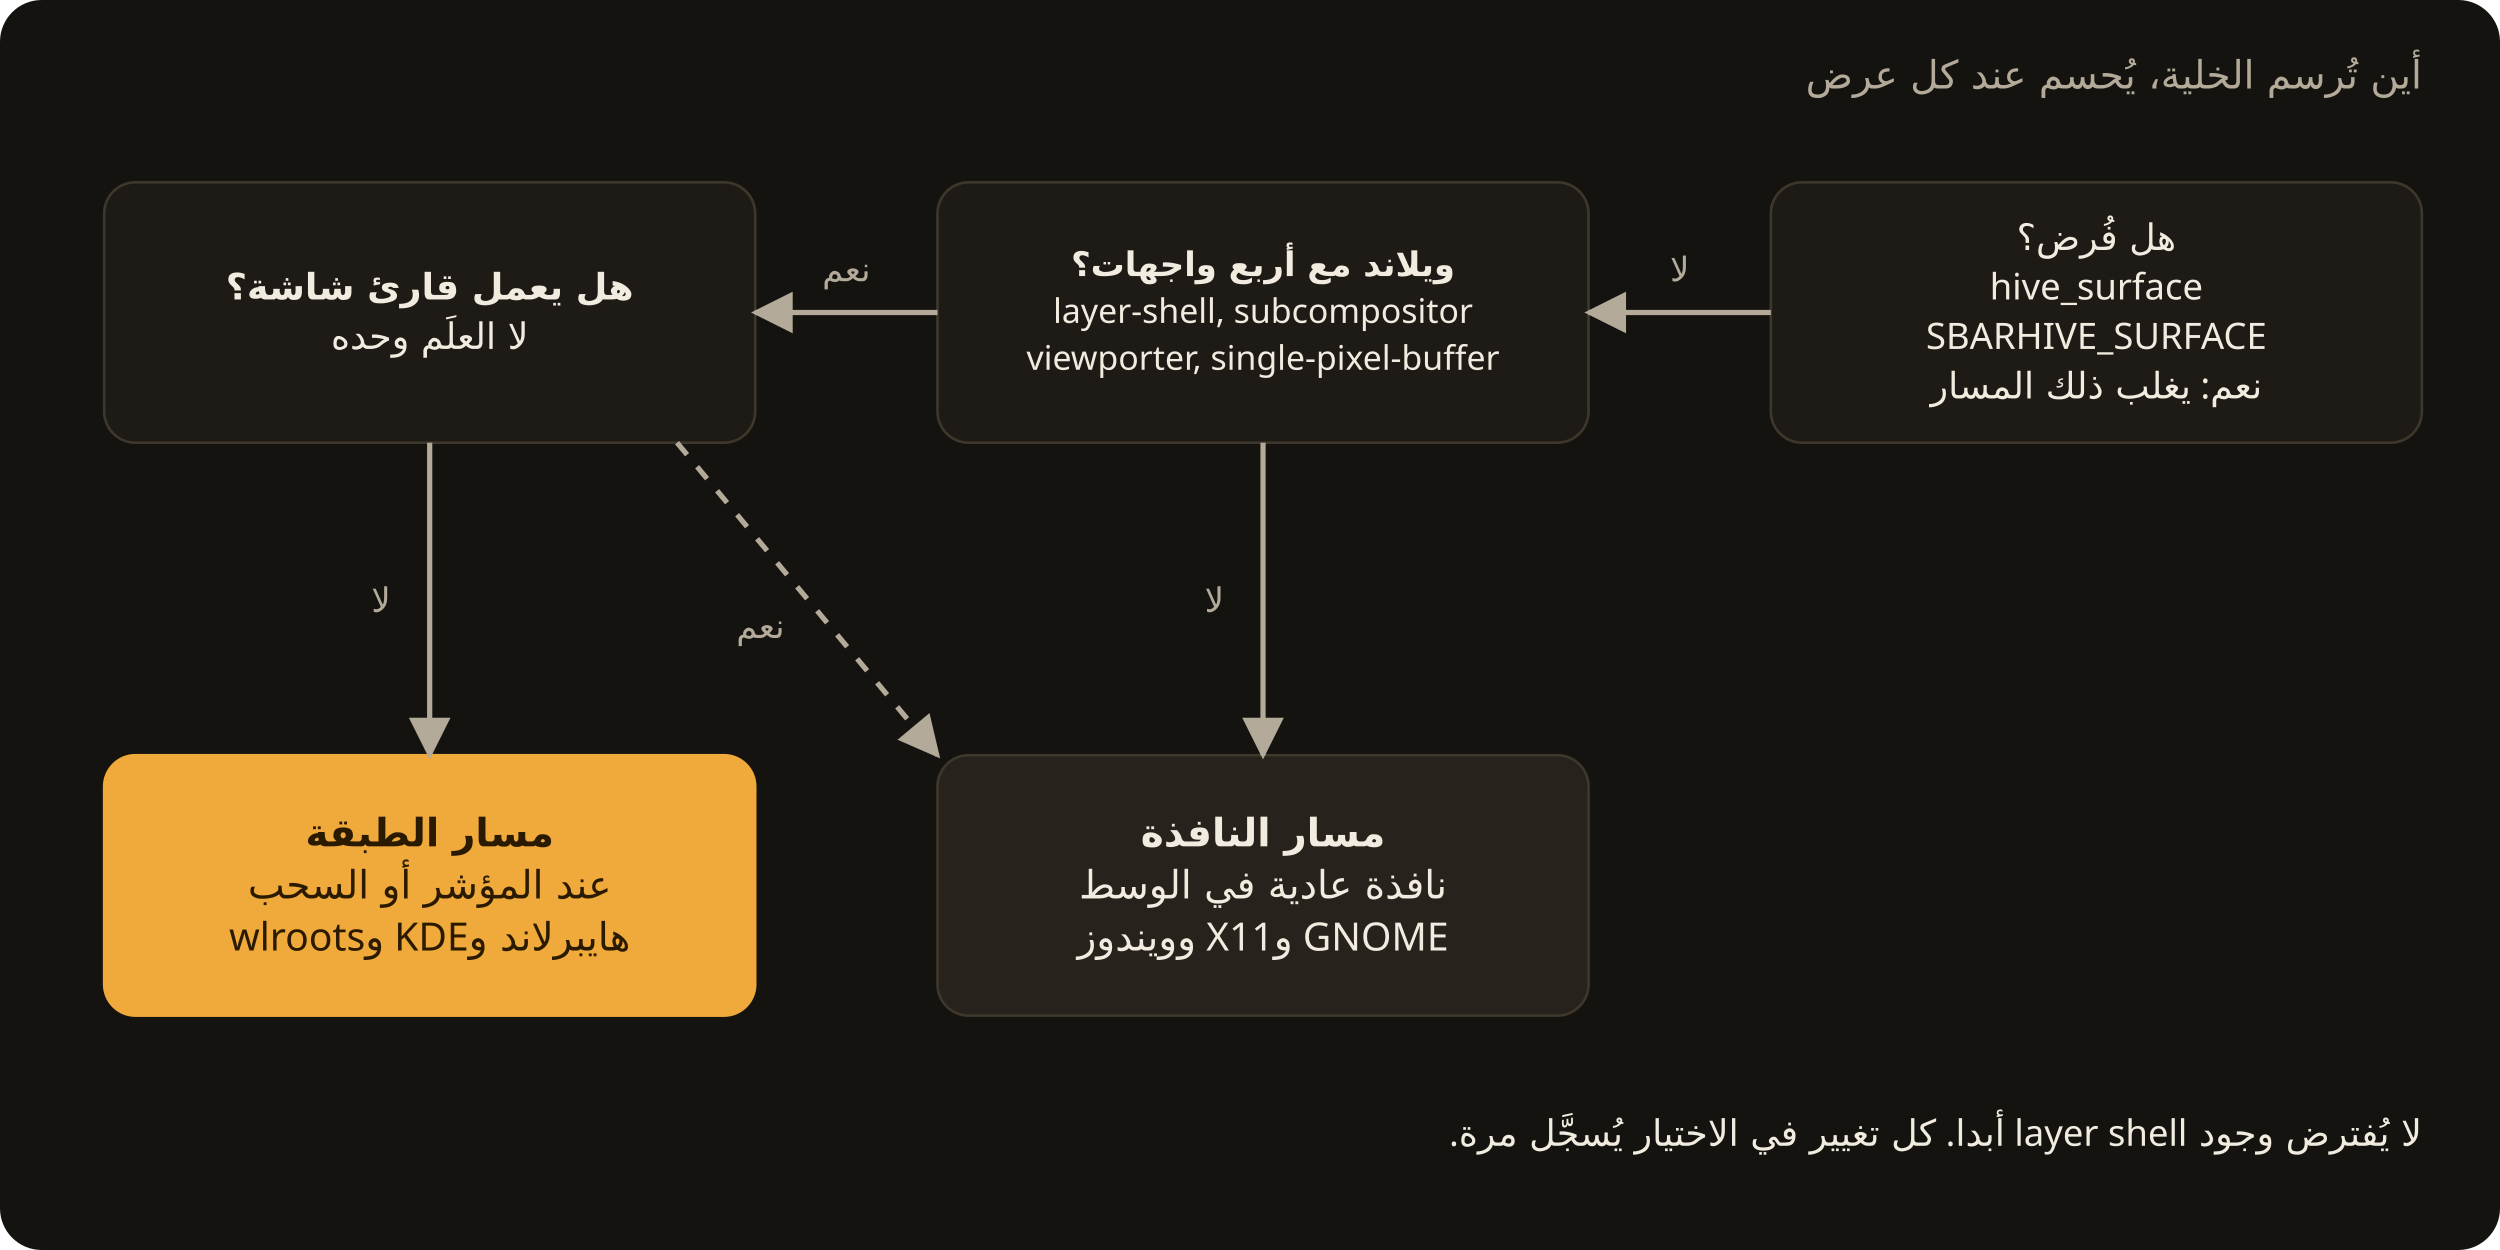
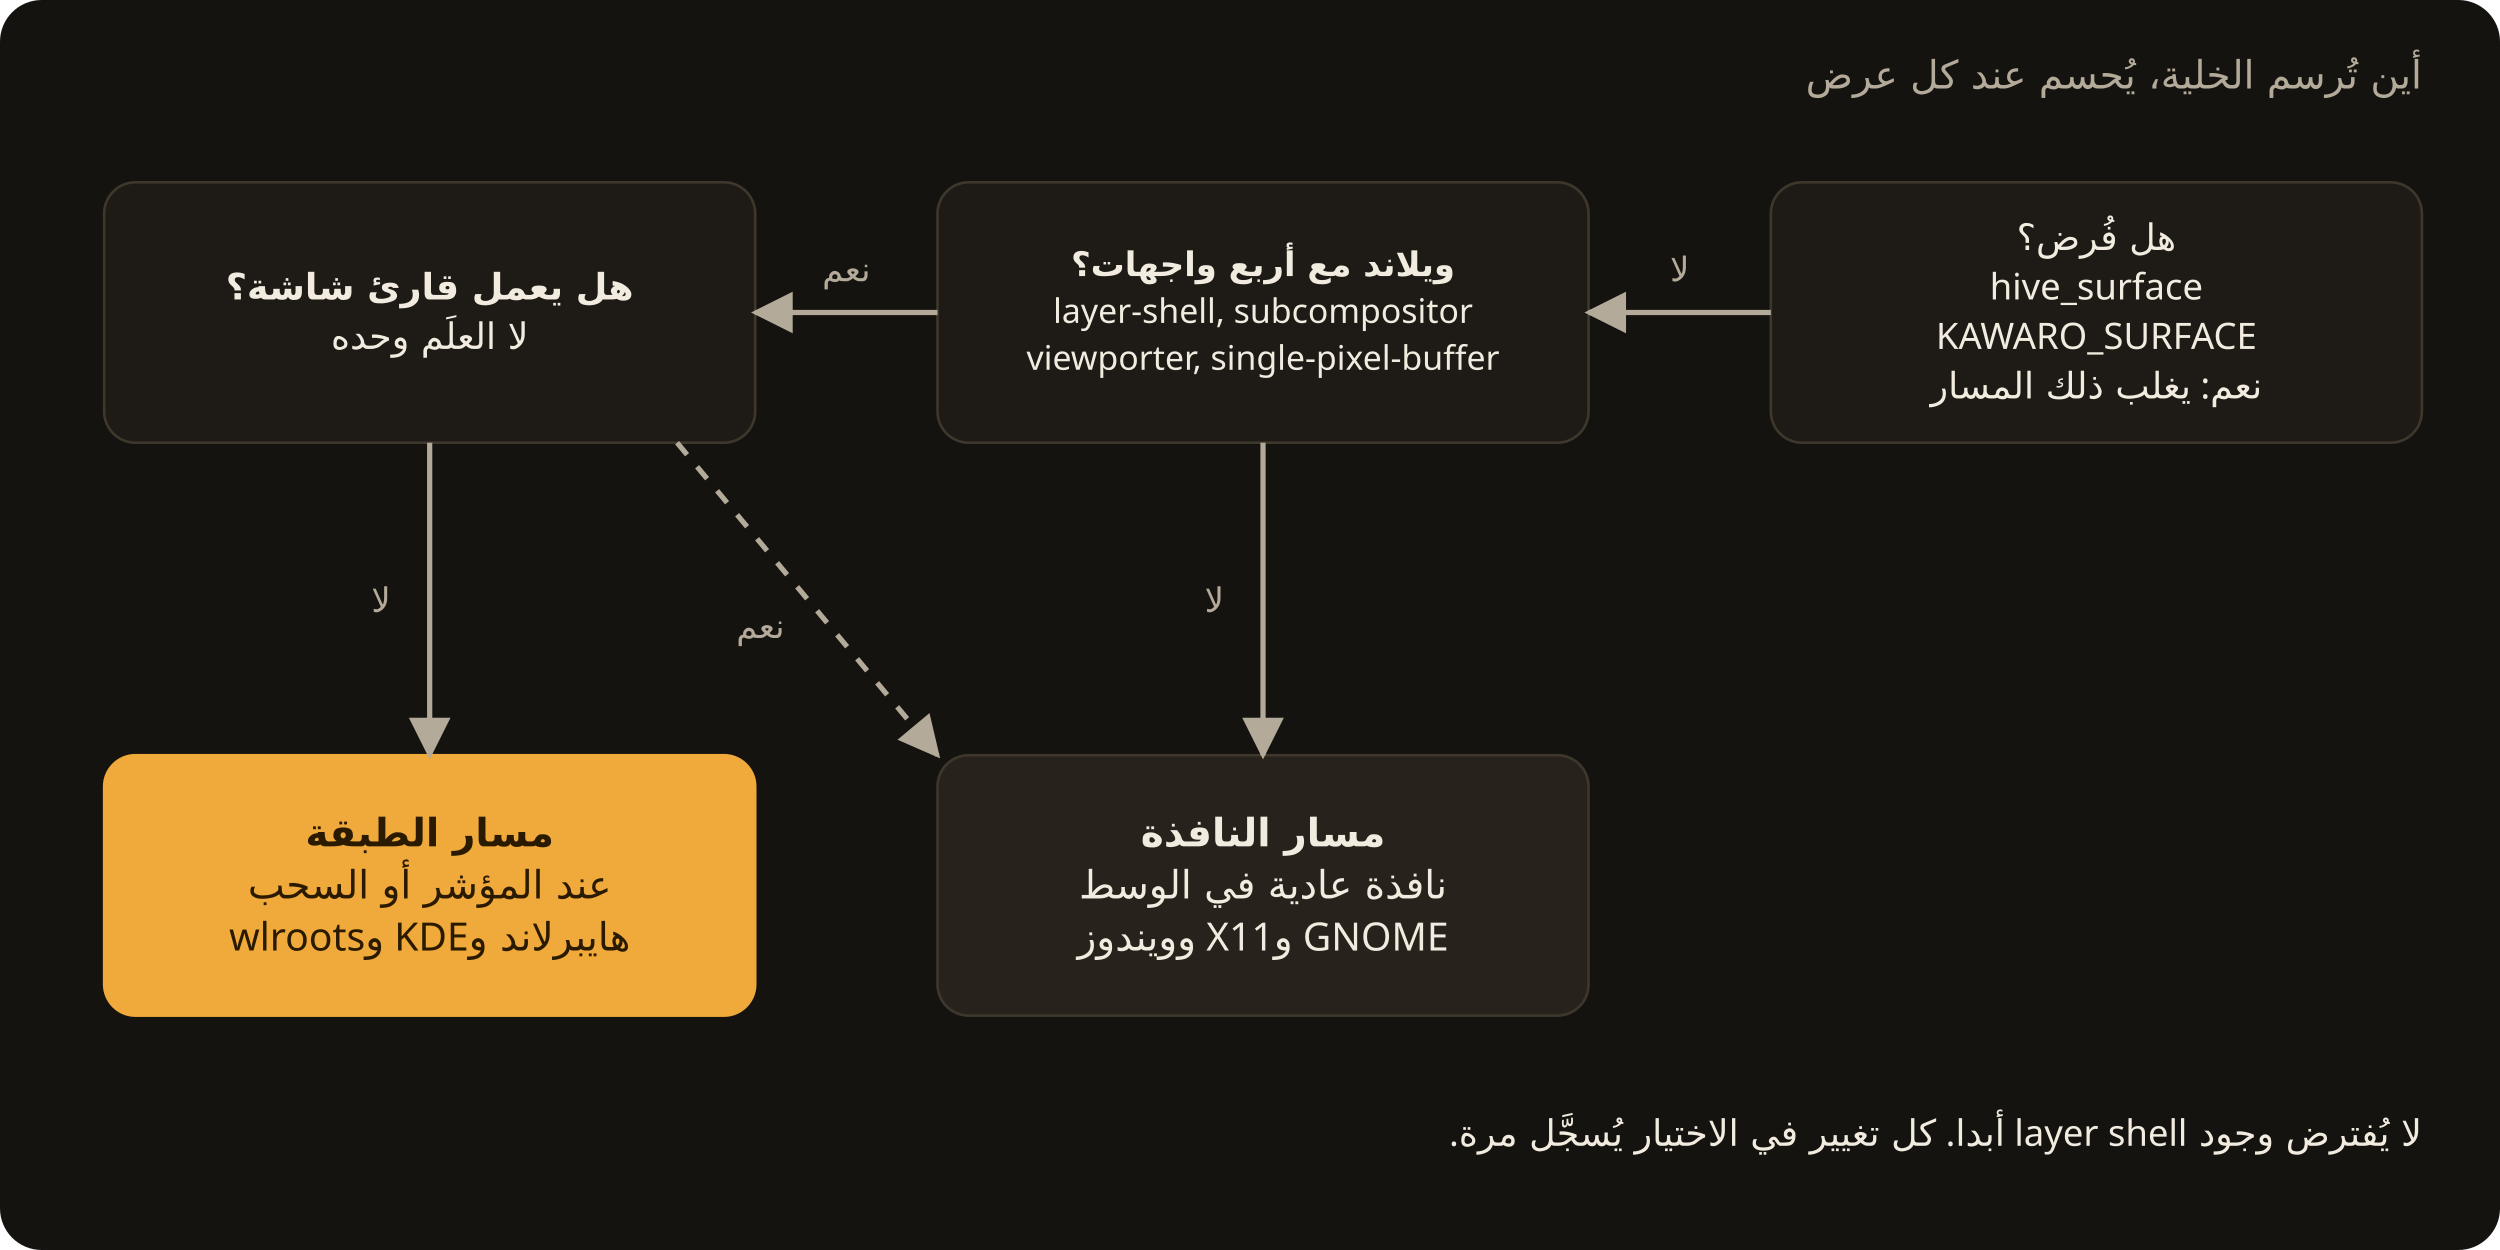
<svg xmlns="http://www.w3.org/2000/svg" viewBox="0 0 960 480" role="img" aria-labelledby="t d" width="960" height="480">
  <style>
.box{fill:#1E1B16;stroke:#3E372C;stroke-width:1}
.box2{fill:#27231C;stroke:#3E372C;stroke-width:1}
.zone{fill:#15130F;stroke:#3E372C;stroke-width:1;stroke-dasharray:6 6}
.hot{fill:#F0A93B;stroke:#F0A93B}
.hex{fill:#27231C;stroke:#3E372C;stroke-width:1}
.hexhot{fill:#F0A93B;stroke:#F0A93B}
.hexc{fill:#322C23;stroke:#3E372C;stroke-width:1}
.t{fill:#F2ECE0} .t2{fill:#B3AA99}
.hot-t{fill:#2A1A00} .hexhot-t{fill:#2A1A00}
.ln{stroke:#B3AA99;stroke-width:2;fill:none}
.head{fill:#B3AA99}
text{font-family:"IBM Plex Sans Arabic", "IBM Plex Sans", system-ui, sans-serif;direction:rtl;unicode-bidi:embed}
</style>
  <rect width="960" height="480" fill="#15130F" rx="16" />
  <defs>
    <marker id="a" viewBox="0 0 10 10" refX="9" refY="5" markerWidth="8" markerHeight="8" orient="auto-start-reverse">
      <path d="M0 0L10 5L0 10Z" fill="#B3AA99" />
    </marker>
  </defs>
  <text class="head" x="930.0" y="34" text-anchor="start" font-size="15">أين تُرسم الخلية، يُحسم عند كل عرض</text>
  <rect class="box" x="680.0" y="70" width="250" height="100" rx="12" />
  <text class="t box-t" x="805.0" y="96.0" text-anchor="middle" font-size="14" font-family="ui-monospace, 'IBM Plex Mono', monospace">هل فُرض؟</text>
  <text class="t box-t" x="805.0" y="115.0" text-anchor="middle" font-size="14">hive_surface</text>
-   <text class="t box-t" x="805.0" y="134.0" text-anchor="middle" font-size="14">SBARHIVE_SURFACE</text>
+   <text class="t box-t" x="805.0" y="134.0" text-anchor="middle" font-size="14">KAWARO_SURFACE</text>
  <text class="t box-t" x="805.0" y="153.0" text-anchor="middle" font-size="14">نعم: يغلب ذلك المسار</text>
  <rect class="box" x="360.0" y="70" width="250" height="100" rx="12" />
  <text class="t box-t" x="485.0" y="106.0" text-anchor="middle" font-size="13" font-weight="600">ويلاند مع أربع واجهات؟</text>
  <text class="t box-t" x="485.0" y="124.0" text-anchor="middle" font-size="13">layer-shell, subcompositor</text>
  <text class="t box-t" x="485.0" y="142.0" text-anchor="middle" font-size="13">viewporter, single-pixel-buffer</text>
  <rect class="box" x="40.0" y="70" width="250" height="100" rx="12" />
  <text class="t box-t" x="165.0" y="115.0" text-anchor="middle" font-size="14" font-weight="600">هل يعمل قارئ شاشة؟</text>
  <text class="t box-t" x="165.0" y="134.0" text-anchor="middle" font-size="14">لا العلَم وحده</text>
  <line class="ln" x1="680.0" y1="120" x2="610.0" y2="120" marker-end="url(#a)" />
  <text class="t2" x="645.0" y="108" text-anchor="middle" font-size="13">لا</text>
  <line class="ln" x1="360.0" y1="120" x2="290.0" y2="120" marker-end="url(#a)" />
  <text class="t2" x="325.0" y="108" text-anchor="middle" font-size="13">نعم</text>
  <rect class="box2" x="360.0" y="290" width="250" height="100" rx="12" />
  <text class="t box2-t" x="485.0" y="325.0" text-anchor="middle" font-size="15" font-weight="600">مسار النافذة</text>
  <text class="t box2-t" x="485.0" y="345.0" text-anchor="middle" font-size="15">نافذة عادية في الوسط</text>
  <text class="t box2-t" x="485.0" y="365.0" text-anchor="middle" font-size="15">GNOME وX11 وويندوز</text>
  <rect class="hot" x="40.0" y="290" width="250" height="100" rx="12" />
  <text class="t hot-t" x="165.0" y="325.0" text-anchor="middle" font-size="15" font-weight="600">مسار الطبقة</text>
  <text class="t hot-t" x="165.0" y="345.0" text-anchor="middle" font-size="15">عند المؤشر أو السحب</text>
  <text class="t hot-t" x="165.0" y="365.0" text-anchor="middle" font-size="15">هايبرلاند وKDE وwlroots</text>
  <line class="ln" x1="485.0" y1="170" x2="485.0" y2="290" marker-end="url(#a)" />
  <text class="t2" x="470.0" y="235" text-anchor="start" font-size="13">لا</text>
  <line class="ln" x1="165.0" y1="170" x2="165.0" y2="290" marker-end="url(#a)" />
  <text class="t2" x="150.0" y="235" text-anchor="start" font-size="13">لا</text>
  <line class="ln" x1="260.0" y1="170" x2="360.0" y2="290" marker-end="url(#a)" stroke-dasharray="6 6" />
  <text class="t2" x="292.0" y="245" text-anchor="middle" font-size="13">نعم</text>
  <text class="t" x="930.0" y="440" text-anchor="start" font-size="14">لا يُفترض وجود layer shell أبدا. كل تغيير في الاختيار يُسجَّل مرة.</text>
</svg>
